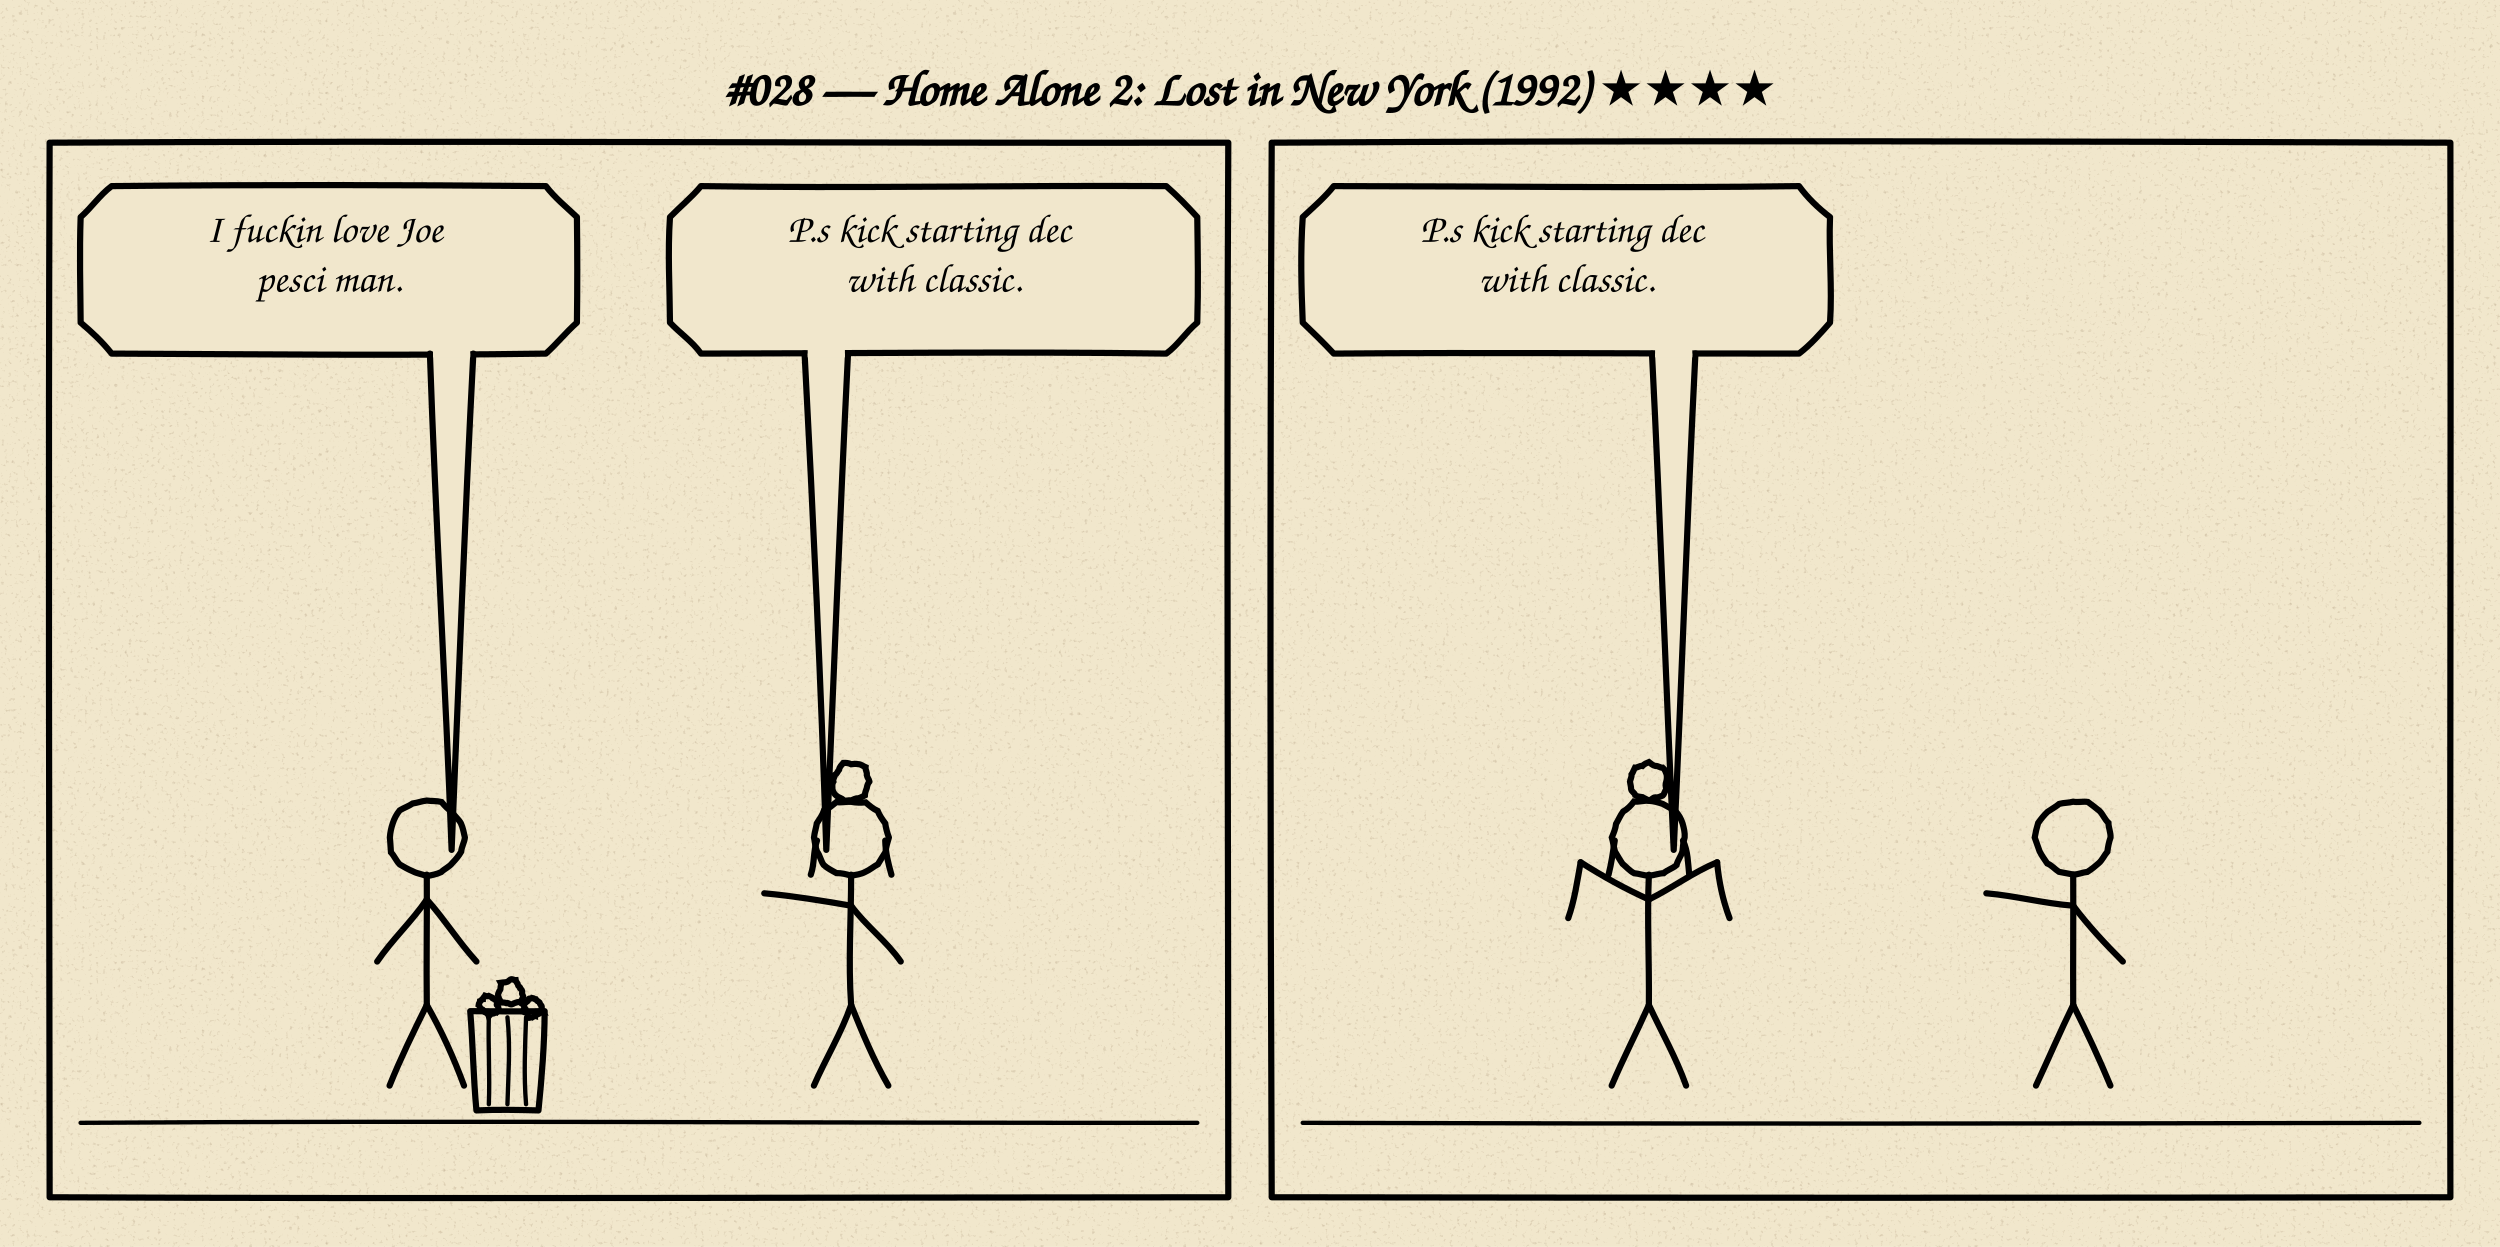
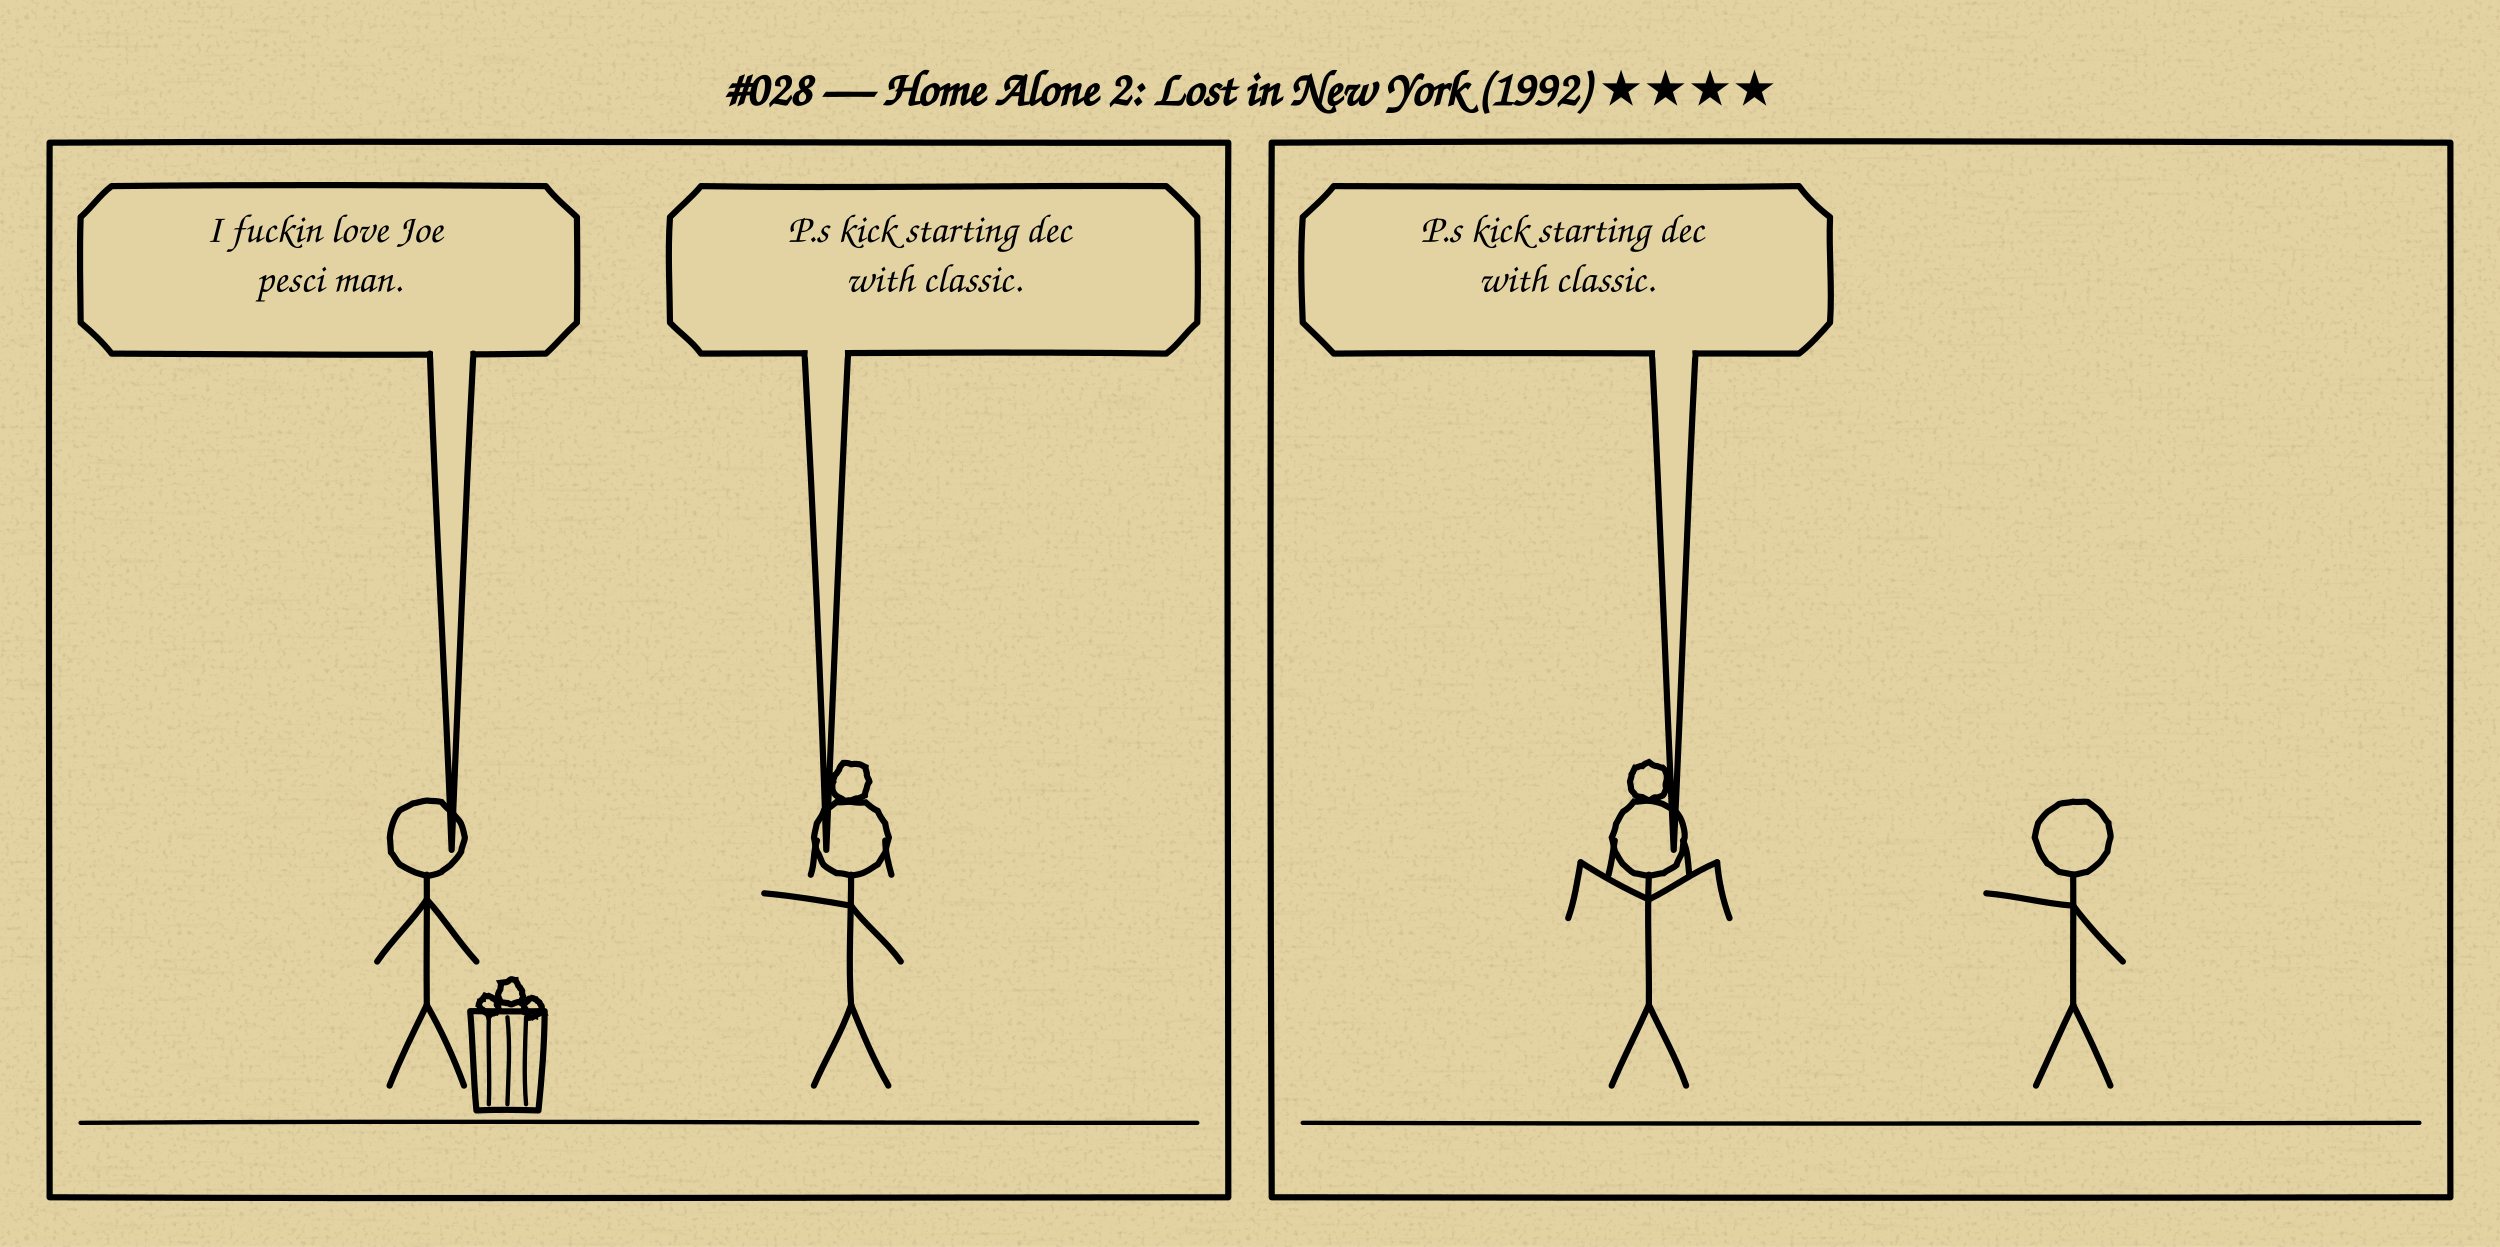
<svg xmlns="http://www.w3.org/2000/svg" viewBox="0 0 806 402" width="806" height="402" role="img" aria-label="#028 — Home Alone 2: Lost in New York (1992)">
  <defs>
+     <filter id="fibers" x="0%" y="0%" width="100%" height="100%">
+       <feTurbulence type="fractalNoise" baseFrequency="0.04 0.7" numOctaves="2" stitchTiles="stitch" seed="8" />
+       <feColorMatrix values="0 0 0 0 0.38  0 0 0 0 0.26  0 0 0 0 0.13  0 0 0 -0.7 0.28" />
+     </filter>
    <filter id="grain" x="0%" y="0%" width="100%" height="100%">
-       <feTurbulence type="fractalNoise" baseFrequency="0.85" numOctaves="2" stitchTiles="stitch" seed="2" />
-       <feColorMatrix values="0 0 0 0 0.32  0 0 0 0 0.22  0 0 0 0 0.13  0 0 0 -1.4 0.55" />
+       <feTurbulence type="fractalNoise" baseFrequency="0.65" numOctaves="3" stitchTiles="stitch" seed="2" />
+       <feColorMatrix values="0 0 0 0 0.42  0 0 0 0 0.30  0 0 0 0 0.16  0 0 0 -1.1 0.5" />
    </filter>
  </defs>
-   <rect width="100%" height="100%" fill="#f1e7cc" />
-   <rect width="100%" height="100%" filter="url(#grain)" opacity="0.75" />
+   <rect width="100%" height="100%" fill="#e3d3a2" />
+   <rect width="100%" height="100%" filter="url(#fibers)" opacity="0.55" />
+   <rect width="100%" height="100%" filter="url(#grain)" opacity="0.85" />
  <text x="403.0" y="34" text-anchor="middle" font-family="Comic Neue, Comic Sans MS, cursive" font-size="16" font-weight="700" fill="black">#028 — Home Alone 2: Lost in New York (1992) ★★★★</text>
  <g class="panel">
    <path d="M 16.00 46.00 C 142.67 45.25, 269.33 46.21, 396.00 46.00 C 395.42 159.33, 396.01 272.67, 396.00 386.00 C 269.33 386.03, 142.67 386.57, 16.00 386.00 C 15.91 272.67, 15.54 159.33, 16.00 46.00" fill="none" stroke="black" stroke-width="2.0" stroke-linecap="round" stroke-linejoin="round" />
    <path d="M 26.00 362.00 C 146.00 361.20, 266.00 362.10, 386.00 362.00" fill="none" stroke="black" stroke-width="1.4" stroke-linecap="round" />
    <path d="M 151.60 326.00 C 159.60 326.03, 167.60 326.14, 175.60 326.00 C 175.55 336.71, 174.67 347.36, 173.60 358.00 C 166.93 357.83, 160.27 357.67, 153.60 358.00 C 152.60 347.35, 152.47 336.65, 151.60 326.00" fill="none" stroke="black" stroke-width="2.0" stroke-linecap="round" stroke-linejoin="round" />
    <path d="M 157.60 328.00 C 157.34 337.33, 157.97 346.67, 157.60 356.00" fill="none" stroke="black" stroke-width="1.4" stroke-linecap="round" />
    <path d="M 163.60 328.00 C 164.59 337.33, 163.87 346.67, 163.60 356.00" fill="none" stroke="black" stroke-width="1.4" stroke-linecap="round" />
    <path d="M 169.60 328.00 C 169.29 337.33, 168.83 346.67, 169.60 356.00" fill="none" stroke="black" stroke-width="1.4" stroke-linecap="round" />
    <path d="M 160.17 324.00 C 160.70 324.28, 160.59 324.84, 160.72 325.29 C 160.69 325.79, 160.34 326.10, 160.04 326.44 C 159.55 326.29, 159.24 327.00, 158.72 326.71 C 158.28 326.91, 157.94 327.24, 157.60 327.58 C 157.44 327.04, 156.99 326.74, 156.61 326.38 C 156.19 326.36, 155.98 326.10, 155.88 325.72 C 155.66 325.39, 155.18 325.44, 154.98 325.09 C 154.59 324.82, 154.68 324.26, 154.28 324.00 C 154.32 323.56, 154.70 323.25, 154.75 322.82 C 155.16 322.71, 155.22 322.12, 155.70 322.10 C 155.73 321.63, 156.18 321.42, 156.38 321.05 C 156.78 321.20, 157.19 321.23, 157.60 321.07 C 157.95 321.21, 158.28 321.38, 158.61 321.56 C 158.67 322.03, 159.22 321.89, 159.40 322.20 C 159.87 322.21, 160.31 322.28, 160.49 322.80 C 160.66 323.27, 160.03 323.53, 160.17 324.00" fill="none" stroke="black" stroke-width="2.0" stroke-linecap="round" />
    <path d="M 168.34 320.00 C 168.11 320.61, 168.92 321.05, 168.64 321.67 C 168.21 322.07, 168.21 322.75, 167.68 323.08 C 167.07 322.88, 166.55 323.25, 165.99 323.36 C 165.52 323.48, 165.15 323.94, 164.60 323.78 C 164.13 323.66, 163.75 323.21, 163.20 323.39 C 162.61 323.18, 162.00 323.19, 161.40 323.20 C 161.46 322.56, 160.83 322.18, 160.77 321.58 C 160.54 321.06, 160.45 320.53, 160.78 320.00 C 160.84 319.50, 161.40 319.21, 161.36 318.66 C 161.29 318.04, 161.75 317.44, 161.41 316.81 C 162.01 316.71, 162.62 316.77, 163.21 316.64 C 163.81 316.58, 164.12 316.04, 164.60 315.78 C 165.20 315.49, 165.68 316.05, 166.25 316.01 C 166.34 316.62, 166.95 316.97, 167.01 317.59 C 167.09 318.07, 167.79 318.14, 167.75 318.70 C 168.12 319.05, 168.50 319.40, 168.34 320.00" fill="none" stroke="black" stroke-width="2.0" stroke-linecap="round" />
    <path d="M 174.58 325.00 C 174.80 325.43, 174.59 325.96, 174.90 326.37 C 174.36 326.36, 174.00 326.77, 173.53 326.93 C 173.20 327.09, 172.74 327.09, 172.67 327.59 C 172.21 327.47, 171.94 327.82, 171.60 328.01 C 171.15 327.82, 170.76 328.29, 170.31 328.12 C 170.01 327.69, 170.37 327.08, 169.90 326.70 C 169.63 326.25, 169.07 326.46, 168.73 326.19 C 168.70 325.72, 168.83 325.32, 169.18 325.00 C 168.89 324.60, 168.94 324.02, 168.48 323.71 C 168.93 323.59, 169.42 323.55, 169.64 323.04 C 170.12 322.91, 170.32 322.55, 170.40 322.10 C 170.72 321.73, 171.29 322.13, 171.60 321.71 C 172.03 321.76, 172.31 322.20, 172.77 322.17 C 173.03 322.48, 173.22 322.86, 173.68 322.92 C 174.06 323.13, 174.00 323.61, 174.26 323.90 C 174.57 324.21, 174.85 324.52, 174.58 325.00" fill="none" stroke="black" stroke-width="2.0" stroke-linecap="round" />
    <path d="M 149.88 270.00 C 149.72 271.59, 148.81 272.99, 148.68 274.59 C 147.91 275.94, 146.91 277.12, 145.83 278.23 C 144.87 279.51, 143.33 280.07, 142.23 281.17 C 140.77 281.90, 139.16 282.11, 137.60 282.48 C 136.15 281.80, 134.50 281.68, 133.08 280.90 C 131.62 280.29, 130.25 279.51, 128.89 278.71 C 127.73 277.55, 127.16 275.97, 126.04 274.79 C 125.89 273.19, 125.88 271.59, 125.68 270.00 C 125.81 268.45, 126.11 266.93, 126.62 265.45 C 127.11 263.92, 127.84 262.51, 128.86 261.26 C 130.22 260.43, 131.74 259.93, 133.06 259.04 C 134.60 258.84, 136.05 258.24, 137.60 258.10 C 139.17 258.33, 140.78 258.16, 142.34 258.55 C 143.36 259.77, 144.44 260.93, 145.79 261.81 C 146.54 263.17, 147.87 264.07, 148.60 265.44 C 149.26 266.90, 149.53 268.46, 149.88 270.00" fill="none" stroke="black" stroke-width="2.0" stroke-linecap="round" />
    <path d="M 137.60 282.00 C 137.70 296.00, 137.43 310.00, 137.60 324.00" fill="none" stroke="black" stroke-width="2.0" stroke-linecap="round" />
    <path d="M 137.60 290.00 C 132.77 297.07, 126.43 302.93, 121.60 310.00" fill="none" stroke="black" stroke-width="2.0" stroke-linecap="round" />
    <path d="M 137.60 290.00 C 143.32 296.36, 147.85 303.67, 153.60 310.00" fill="none" stroke="black" stroke-width="2.0" stroke-linecap="round" />
    <path d="M 137.60 324.00 C 133.37 332.56, 129.16 341.13, 125.60 350.00" fill="none" stroke="black" stroke-width="2.0" stroke-linecap="round" />
    <path d="M 137.60 324.00 C 142.34 332.33, 146.29 341.01, 149.60 350.00" fill="none" stroke="black" stroke-width="2.0" stroke-linecap="round" />
    <path d="M 286.58 270.00 C 286.16 271.52, 285.62 273.02, 285.54 274.61 C 284.72 275.97, 283.82 277.26, 283.04 278.64 C 281.65 279.38, 280.45 280.45, 278.99 281.09 C 277.56 281.88, 275.96 282.03, 274.40 282.33 C 272.86 281.83, 271.28 281.46, 269.65 281.48 C 268.24 280.66, 266.75 279.98, 265.55 278.85 C 264.60 277.53, 264.41 275.84, 263.41 274.55 C 262.82 273.09, 262.77 271.52, 262.43 270.00 C 262.60 268.45, 263.09 266.96, 263.35 265.42 C 264.22 264.09, 265.16 262.80, 265.67 261.27 C 267.22 260.70, 268.40 259.57, 269.67 258.58 C 271.25 258.86, 272.82 258.40, 274.40 258.51 C 275.95 258.81, 277.52 258.82, 279.09 258.69 C 280.28 259.74, 281.49 260.77, 282.96 261.44 C 283.56 262.91, 284.45 264.19, 285.39 265.45 C 285.62 267.01, 286.02 268.53, 286.58 270.00" fill="none" stroke="black" stroke-width="2.0" stroke-linecap="round" />
    <path d="M 280.31 252.00 C 279.75 252.58, 279.59 253.33, 279.44 254.09 C 279.16 254.85, 278.86 255.60, 278.83 256.43 C 278.11 256.78, 277.43 257.22, 276.63 257.39 C 275.80 257.30, 275.15 257.83, 274.40 258.03 C 273.58 257.89, 272.74 258.38, 271.93 257.96 C 271.38 257.25, 270.41 257.21, 269.77 256.63 C 269.04 256.09, 268.60 255.36, 268.38 254.49 C 268.37 253.65, 268.19 252.78, 268.68 252.00 C 268.46 251.19, 269.09 250.57, 269.15 249.83 C 269.88 249.48, 270.05 248.68, 270.53 248.13 C 270.66 247.20, 271.35 246.63, 271.90 245.96 C 272.76 245.92, 273.61 245.99, 274.40 246.38 C 275.18 246.25, 275.95 246.23, 276.73 246.37 C 277.63 246.39, 278.28 247.03, 279.05 247.35 C 278.96 248.23, 279.64 249.00, 279.45 249.91 C 279.59 250.67, 280.17 251.24, 280.31 252.00" fill="none" stroke="black" stroke-width="2.0" stroke-linecap="round" />
    <path d="M 263.40 271.00 C 262.13 274.56, 262.66 278.44, 261.40 282.00" fill="none" stroke="black" stroke-width="2.0" stroke-linecap="round" />
    <path d="M 285.40 271.00 C 285.47 274.77, 286.38 278.40, 287.40 282.00" fill="none" stroke="black" stroke-width="2.0" stroke-linecap="round" />
    <path d="M 274.40 282.00 C 274.43 296.00, 273.42 310.00, 274.40 324.00" fill="none" stroke="black" stroke-width="2.0" stroke-linecap="round" />
    <path d="M 274.40 292.00 C 265.11 290.40, 255.80 288.85, 246.40 288.00" fill="none" stroke="black" stroke-width="2.0" stroke-linecap="round" />
    <path d="M 274.40 292.00 C 279.17 298.50, 285.79 303.36, 290.40 310.00" fill="none" stroke="black" stroke-width="2.0" stroke-linecap="round" />
    <path d="M 274.40 324.00 C 271.28 333.07, 266.21 341.25, 262.40 350.00" fill="none" stroke="black" stroke-width="2.0" stroke-linecap="round" />
    <path d="M 274.40 324.00 C 277.99 332.86, 281.60 341.70, 286.40 350.00" fill="none" stroke="black" stroke-width="2.0" stroke-linecap="round" />
-     <path d="M 36.00 60.00 C 82.67 59.51, 129.33 59.60, 176.00 60.00 C 178.88 63.79, 182.59 66.74, 186.00 70.00 C 186.14 81.33, 186.16 92.67, 186.00 104.00 C 182.46 107.13, 179.51 110.84, 176.00 114.00 C 129.33 114.71, 82.67 114.20, 36.00 114.00 C 33.06 110.27, 29.61 107.05, 26.00 104.00 C 25.90 92.67, 25.60 81.33, 26.00 70.00 C 29.55 66.88, 32.18 62.85, 36.00 60.00" fill="#f1e7cc" stroke="black" stroke-width="2.0" stroke-linecap="round" stroke-linejoin="round" />
-     <path d="M 138.60 114.00 C 140.42 167.36, 143.63 220.65, 145.60 274.00 C 147.85 220.66, 149.83 167.31, 152.60 114.00" fill="#f1e7cc" stroke="black" stroke-width="2.0" stroke-linecap="round" stroke-linejoin="round" />
-     <line x1="139.6" y1="114" x2="151.6" y2="114" stroke="#f1e7cc" stroke-width="2.4" />
+     <path d="M 36.00 60.00 C 82.67 59.51, 129.33 59.60, 176.00 60.00 C 178.88 63.79, 182.59 66.74, 186.00 70.00 C 186.14 81.33, 186.16 92.67, 186.00 104.00 C 182.46 107.13, 179.51 110.84, 176.00 114.00 C 129.33 114.71, 82.67 114.20, 36.00 114.00 C 33.06 110.27, 29.61 107.05, 26.00 104.00 C 25.90 92.67, 25.60 81.33, 26.00 70.00 C 29.55 66.88, 32.18 62.85, 36.00 60.00" fill="#e3d3a2" stroke="black" stroke-width="2.0" stroke-linecap="round" stroke-linejoin="round" />
+     <path d="M 138.60 114.00 C 140.42 167.36, 143.63 220.65, 145.60 274.00 C 147.85 220.66, 149.83 167.31, 152.60 114.00" fill="#e3d3a2" stroke="black" stroke-width="2.0" stroke-linecap="round" stroke-linejoin="round" />
+     <line x1="139.6" y1="114" x2="151.6" y2="114" stroke="#e3d3a2" stroke-width="2.4" />
    <text x="106.0" y="78.0" text-anchor="middle" font-family="Comic Neue, Comic Sans MS, cursive" font-size="13" fill="black">
      <tspan x="106.0" dy="0">I fuckin love Joe</tspan>
      <tspan x="106.0" dy="16">pesci man.</tspan>
    </text>
-     <path d="M 226.00 60.00 C 276.00 60.79, 326.00 59.71, 376.00 60.00 C 379.55 63.12, 382.81 66.52, 386.00 70.00 C 386.16 81.33, 386.35 92.67, 386.00 104.00 C 382.36 107.03, 379.86 111.19, 376.00 114.00 C 326.00 113.29, 276.00 113.95, 226.00 114.00 C 223.23 110.11, 219.22 107.44, 216.00 104.00 C 215.92 92.67, 215.23 81.33, 216.00 70.00 C 219.28 66.62, 222.97 63.64, 226.00 60.00" fill="#f1e7cc" stroke="black" stroke-width="2.0" stroke-linecap="round" stroke-linejoin="round" />
-     <path d="M 259.40 114.00 C 262.20 167.31, 264.69 220.64, 266.40 274.00 C 268.71 220.67, 270.73 167.32, 273.40 114.00" fill="#f1e7cc" stroke="black" stroke-width="2.0" stroke-linecap="round" stroke-linejoin="round" />
-     <line x1="260.4" y1="114" x2="272.4" y2="114" stroke="#f1e7cc" stroke-width="2.4" />
+     <path d="M 226.00 60.00 C 276.00 60.79, 326.00 59.71, 376.00 60.00 C 379.55 63.12, 382.81 66.52, 386.00 70.00 C 386.16 81.33, 386.35 92.67, 386.00 104.00 C 382.36 107.03, 379.86 111.19, 376.00 114.00 C 326.00 113.29, 276.00 113.95, 226.00 114.00 C 223.23 110.11, 219.22 107.44, 216.00 104.00 C 215.92 92.67, 215.23 81.33, 216.00 70.00 C 219.28 66.62, 222.97 63.64, 226.00 60.00" fill="#e3d3a2" stroke="black" stroke-width="2.0" stroke-linecap="round" stroke-linejoin="round" />
+     <path d="M 259.40 114.00 C 262.20 167.31, 264.69 220.64, 266.40 274.00 C 268.71 220.67, 270.73 167.32, 273.40 114.00" fill="#e3d3a2" stroke="black" stroke-width="2.0" stroke-linecap="round" stroke-linejoin="round" />
+     <line x1="260.4" y1="114" x2="272.4" y2="114" stroke="#e3d3a2" stroke-width="2.4" />
    <text x="301.0" y="78.0" text-anchor="middle" font-family="Comic Neue, Comic Sans MS, cursive" font-size="13" fill="black">
      <tspan x="301.0" dy="0">P.s kick starting dec</tspan>
      <tspan x="301.0" dy="16">with classic.</tspan>
    </text>
  </g>
  <g class="panel">
    <path d="M 410.00 46.00 C 536.67 45.23, 663.33 45.57, 790.00 46.00 C 790.23 159.33, 789.79 272.67, 790.00 386.00 C 663.33 386.23, 536.67 386.19, 410.00 386.00 C 409.53 272.67, 409.41 159.33, 410.00 46.00" fill="none" stroke="black" stroke-width="2.0" stroke-linecap="round" stroke-linejoin="round" />
    <path d="M 420.00 362.00 C 540.00 362.37, 660.00 362.27, 780.00 362.00" fill="none" stroke="black" stroke-width="1.4" stroke-linecap="round" />
    <path d="M 543.13 270.00 C 542.66 271.46, 542.60 272.98, 542.42 274.48 C 541.97 276.04, 540.89 277.32, 540.51 278.91 C 539.27 280.01, 537.60 280.41, 536.37 281.52 C 534.75 281.56, 533.22 282.24, 531.60 282.31 C 529.97 282.30, 528.44 281.64, 526.83 281.52 C 525.39 280.75, 524.34 279.51, 523.11 278.49 C 522.22 277.22, 521.48 275.85, 520.67 274.53 C 520.25 273.04, 520.08 271.49, 519.65 270.00 C 520.25 268.58, 520.84 267.17, 521.02 265.62 C 521.80 264.32, 522.37 262.90, 523.27 261.67 C 524.69 260.85, 525.82 259.71, 526.80 258.41 C 528.41 258.62, 529.99 258.01, 531.60 258.18 C 533.15 258.27, 534.62 258.69, 536.08 259.19 C 537.44 259.93, 538.80 260.67, 540.13 261.47 C 541.22 262.63, 542.00 263.98, 542.47 265.50 C 542.87 266.97, 543.26 268.45, 543.13 270.00" fill="none" stroke="black" stroke-width="2.0" stroke-linecap="round" />
    <path d="M 537.20 252.00 C 536.90 252.79, 536.92 253.57, 537.27 254.35 C 536.72 254.97, 536.68 255.88, 536.07 256.47 C 535.30 256.76, 534.58 257.24, 533.69 257.06 C 532.84 257.07, 532.42 258.00, 531.60 258.09 C 530.94 257.68, 530.18 257.43, 529.53 257.00 C 528.74 256.85, 527.91 256.89, 527.21 256.39 C 527.01 255.55, 525.99 255.27, 525.86 254.38 C 525.87 253.56, 525.60 252.80, 525.50 252.00 C 525.63 251.22, 526.09 250.51, 526.02 249.69 C 526.50 249.01, 526.70 248.21, 527.09 247.49 C 527.95 247.56, 528.63 246.78, 529.51 246.95 C 530.09 246.33, 530.84 246.01, 531.60 245.69 C 532.25 246.18, 532.85 246.77, 533.69 246.95 C 534.56 246.85, 535.23 247.57, 536.09 247.51 C 536.78 248.06, 537.00 248.87, 537.31 249.64 C 537.45 250.43, 537.43 251.22, 537.20 252.00" fill="none" stroke="black" stroke-width="2.0" stroke-linecap="round" />
    <path d="M 520.60 271.00 C 520.05 274.69, 519.50 278.38, 518.60 282.00" fill="none" stroke="black" stroke-width="2.0" stroke-linecap="round" />
    <path d="M 542.60 271.00 C 544.23 274.49, 544.20 278.28, 544.60 282.00" fill="none" stroke="black" stroke-width="2.0" stroke-linecap="round" />
    <path d="M 531.60 282.00 C 531.00 296.00, 531.74 310.00, 531.60 324.00" fill="none" stroke="black" stroke-width="2.0" stroke-linecap="round" />
    <path d="M 531.60 290.00 C 523.96 286.56, 516.66 282.50, 509.60 278.00" fill="none" stroke="black" stroke-width="2.0" stroke-linecap="round" />
    <path d="M 509.60 278.00 C 508.50 284.05, 507.67 290.16, 505.60 296.00" fill="none" stroke="black" stroke-width="2.0" stroke-linecap="round" />
    <path d="M 531.60 290.00 C 539.10 286.30, 545.84 281.23, 553.60 278.00" fill="none" stroke="black" stroke-width="2.0" stroke-linecap="round" />
    <path d="M 553.60 278.00 C 554.15 284.18, 555.42 290.19, 557.60 296.00" fill="none" stroke="black" stroke-width="2.0" stroke-linecap="round" />
    <path d="M 531.60 324.00 C 527.73 332.73, 523.33 341.21, 519.60 350.00" fill="none" stroke="black" stroke-width="2.0" stroke-linecap="round" />
    <path d="M 531.60 324.00 C 535.63 332.65, 540.38 340.97, 543.60 350.00" fill="none" stroke="black" stroke-width="2.0" stroke-linecap="round" />
    <path d="M 680.44 270.00 C 679.91 271.48, 679.62 273.01, 679.42 274.57 C 678.42 275.74, 677.83 277.22, 676.66 278.26 C 675.51 279.29, 674.30 280.26, 672.99 281.09 C 671.44 281.24, 669.99 281.97, 668.40 281.95 C 666.87 281.66, 665.34 281.39, 663.81 281.08 C 662.50 280.25, 661.51 278.97, 660.03 278.37 C 659.17 277.10, 658.27 275.86, 657.57 274.48 C 657.05 272.99, 656.53 271.49, 655.99 270.00 C 656.26 268.42, 656.63 266.85, 657.10 265.32 C 658.01 264.04, 658.99 262.81, 660.13 261.73 C 661.38 260.86, 662.74 260.15, 663.91 259.17 C 665.38 258.78, 666.93 258.86, 668.40 258.47 C 669.98 258.75, 671.57 258.30, 673.14 258.55 C 674.44 259.48, 675.68 260.48, 676.92 261.48 C 678.03 262.63, 678.57 264.21, 679.76 265.30 C 679.78 266.89, 680.52 268.39, 680.44 270.00" fill="none" stroke="black" stroke-width="2.0" stroke-linecap="round" />
    <path d="M 668.40 282.00 C 668.48 296.00, 668.32 310.00, 668.40 324.00" fill="none" stroke="black" stroke-width="2.0" stroke-linecap="round" />
    <path d="M 668.40 292.00 C 658.98 291.29, 649.81 288.80, 640.40 288.00" fill="none" stroke="black" stroke-width="2.0" stroke-linecap="round" />
    <path d="M 668.40 292.00 C 673.24 298.44, 678.72 304.31, 684.40 310.00" fill="none" stroke="black" stroke-width="2.0" stroke-linecap="round" />
    <path d="M 668.40 324.00 C 664.20 332.57, 660.44 341.35, 656.40 350.00" fill="none" stroke="black" stroke-width="2.0" stroke-linecap="round" />
    <path d="M 668.40 324.00 C 672.69 332.53, 676.72 341.18, 680.40 350.00" fill="none" stroke="black" stroke-width="2.0" stroke-linecap="round" />
-     <path d="M 430.00 60.00 C 480.00 60.02, 530.00 60.72, 580.00 60.00 C 582.82 63.85, 586.22 67.12, 590.00 70.00 C 589.55 81.33, 590.77 92.67, 590.00 104.00 C 586.88 107.55, 583.78 111.11, 580.00 114.00 C 530.00 114.03, 480.00 113.58, 430.00 114.00 C 426.78 110.55, 423.40 107.26, 420.00 104.00 C 419.53 92.67, 419.24 81.33, 420.00 70.00 C 423.44 66.77, 427.04 63.71, 430.00 60.00" fill="#f1e7cc" stroke="black" stroke-width="2.0" stroke-linecap="round" stroke-linejoin="round" />
-     <path d="M 532.60 114.00 C 535.30 167.32, 537.08 220.68, 539.60 274.00 C 542.16 220.68, 543.89 167.32, 546.60 114.00" fill="#f1e7cc" stroke="black" stroke-width="2.0" stroke-linecap="round" stroke-linejoin="round" />
-     <line x1="533.6" y1="114" x2="545.6" y2="114" stroke="#f1e7cc" stroke-width="2.4" />
+     <path d="M 430.00 60.00 C 480.00 60.02, 530.00 60.72, 580.00 60.00 C 582.82 63.85, 586.22 67.12, 590.00 70.00 C 589.55 81.33, 590.77 92.67, 590.00 104.00 C 586.88 107.55, 583.78 111.11, 580.00 114.00 C 530.00 114.03, 480.00 113.58, 430.00 114.00 C 426.78 110.55, 423.40 107.26, 420.00 104.00 C 419.53 92.67, 419.24 81.33, 420.00 70.00 C 423.44 66.77, 427.04 63.71, 430.00 60.00" fill="#e3d3a2" stroke="black" stroke-width="2.0" stroke-linecap="round" stroke-linejoin="round" />
+     <path d="M 532.60 114.00 C 535.30 167.32, 537.08 220.68, 539.60 274.00 C 542.16 220.68, 543.89 167.32, 546.60 114.00" fill="#e3d3a2" stroke="black" stroke-width="2.0" stroke-linecap="round" stroke-linejoin="round" />
+     <line x1="533.6" y1="114" x2="545.6" y2="114" stroke="#e3d3a2" stroke-width="2.4" />
    <text x="505.0" y="78.0" text-anchor="middle" font-family="Comic Neue, Comic Sans MS, cursive" font-size="13" fill="black">
      <tspan x="505.0" dy="0">P.s kick starting dec</tspan>
      <tspan x="505.0" dy="16">with classic.</tspan>
    </text>
  </g>
</svg>
